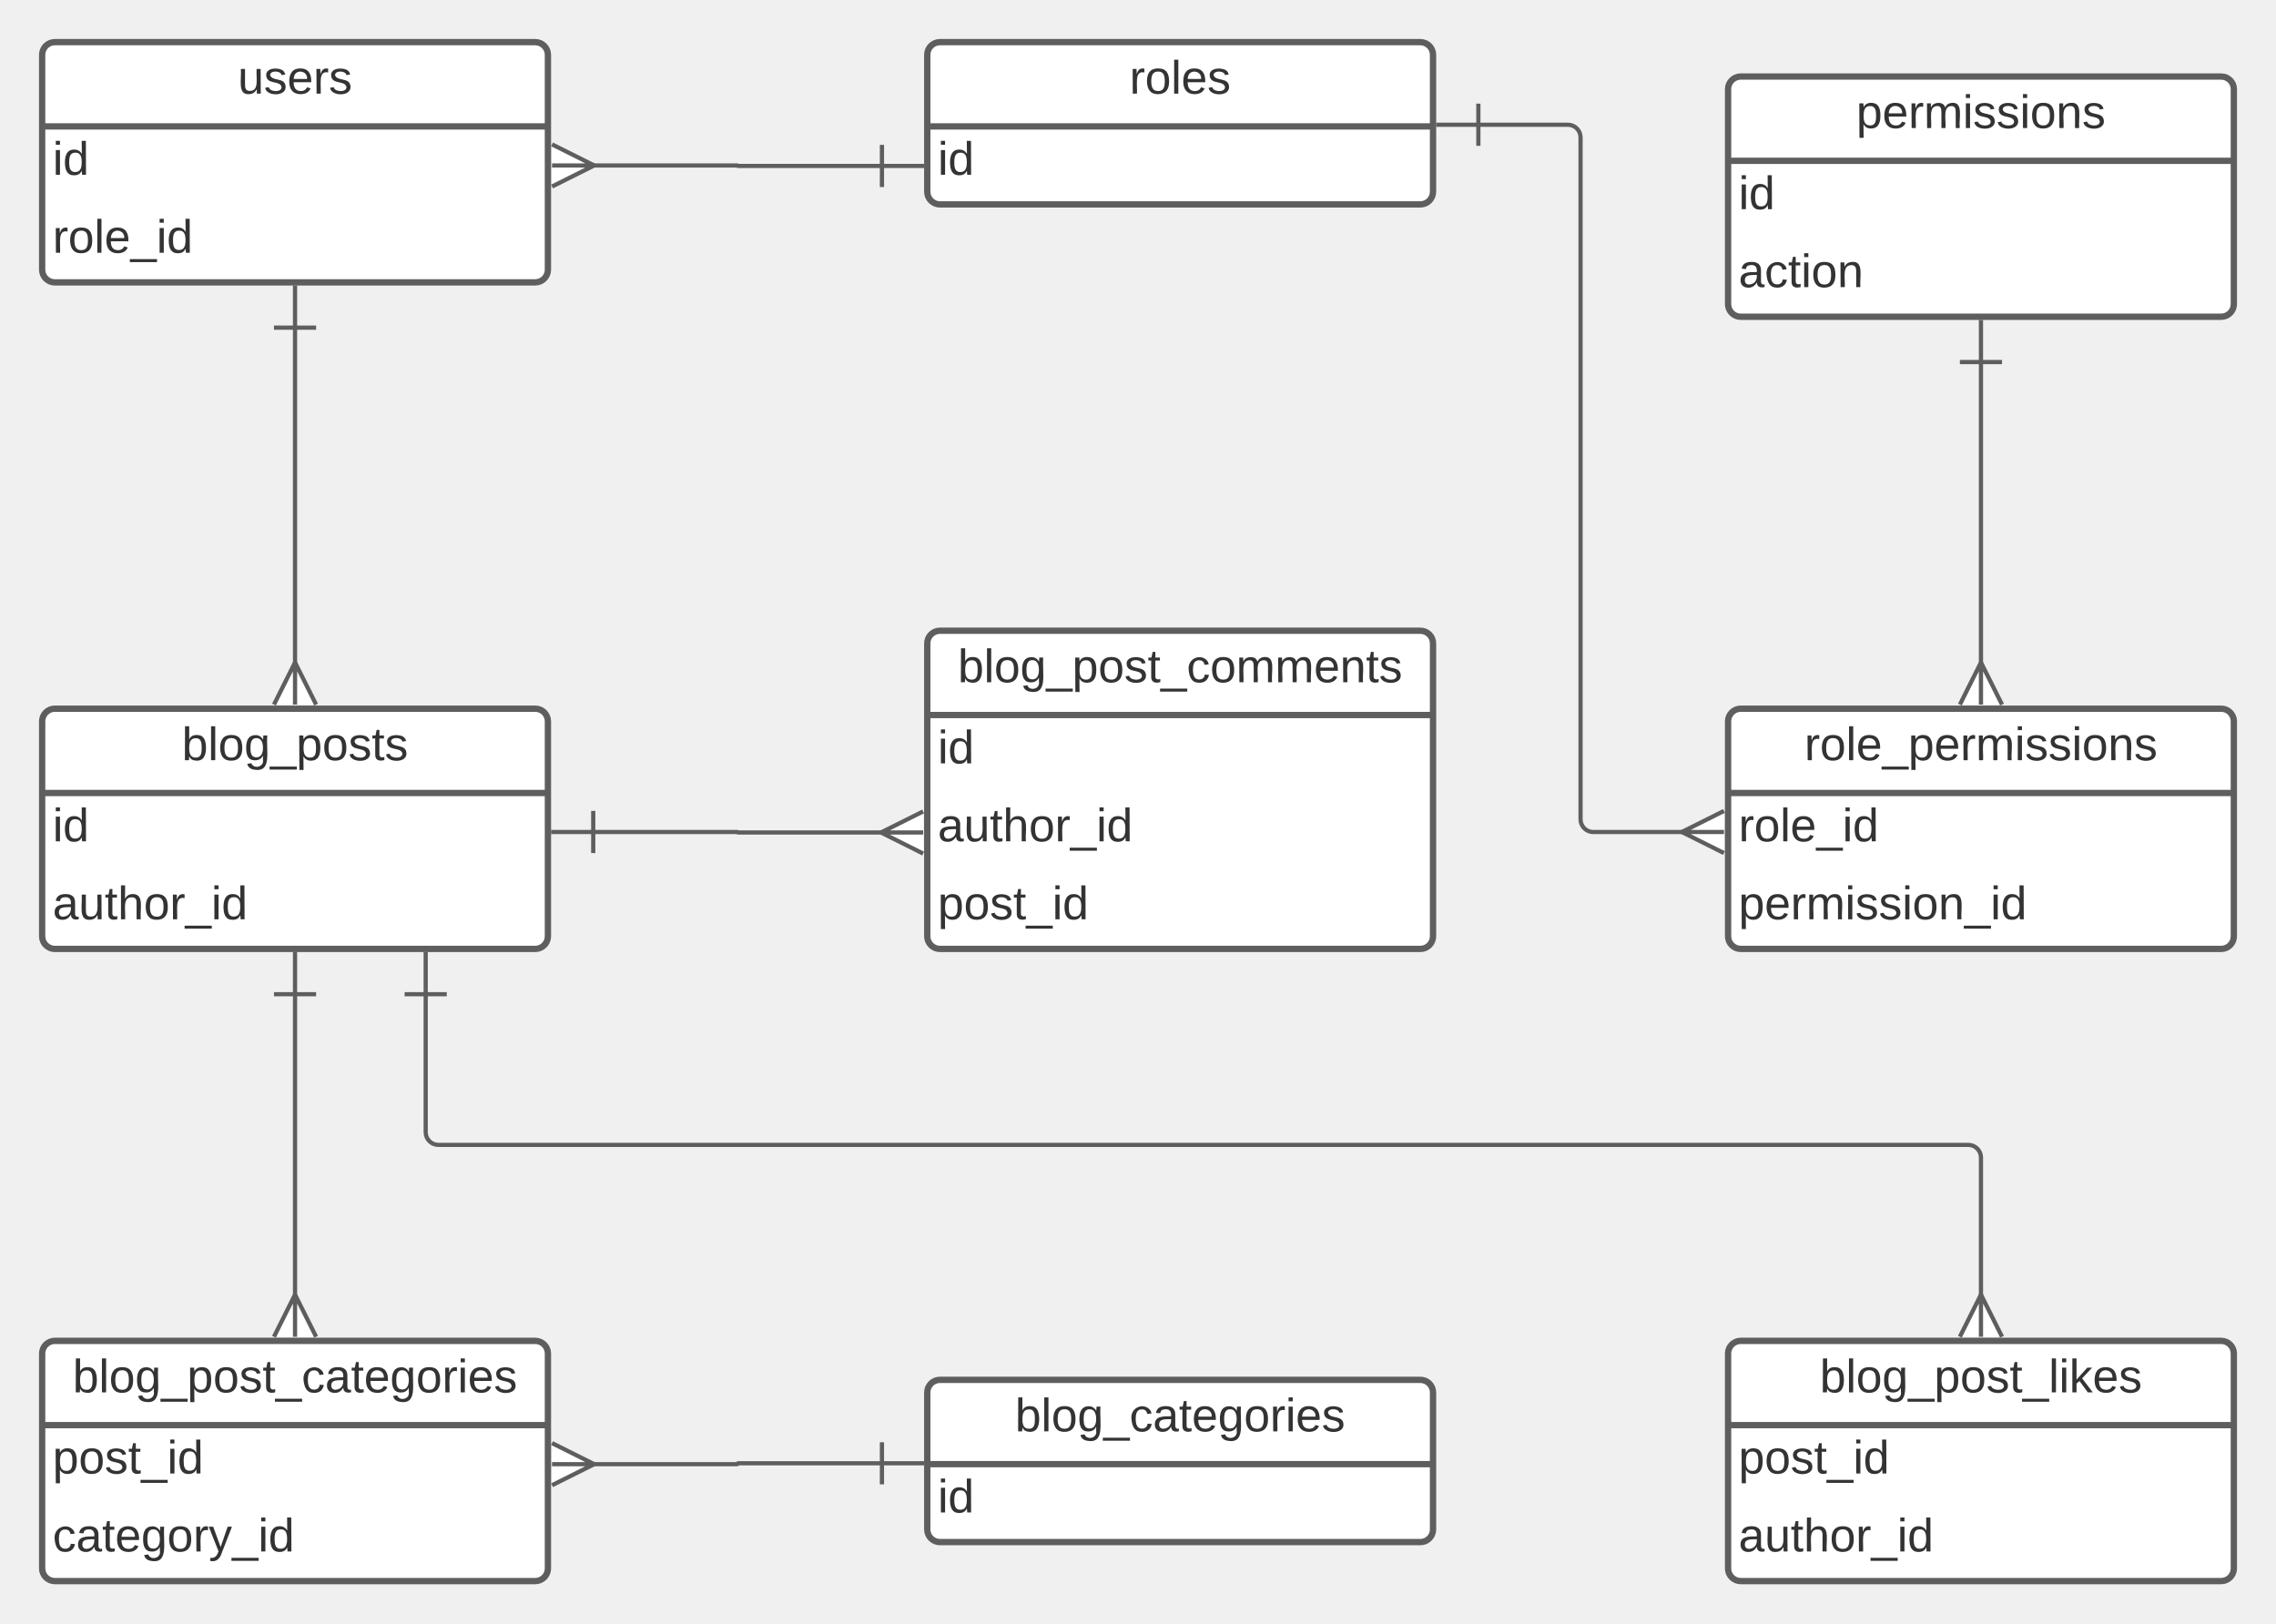
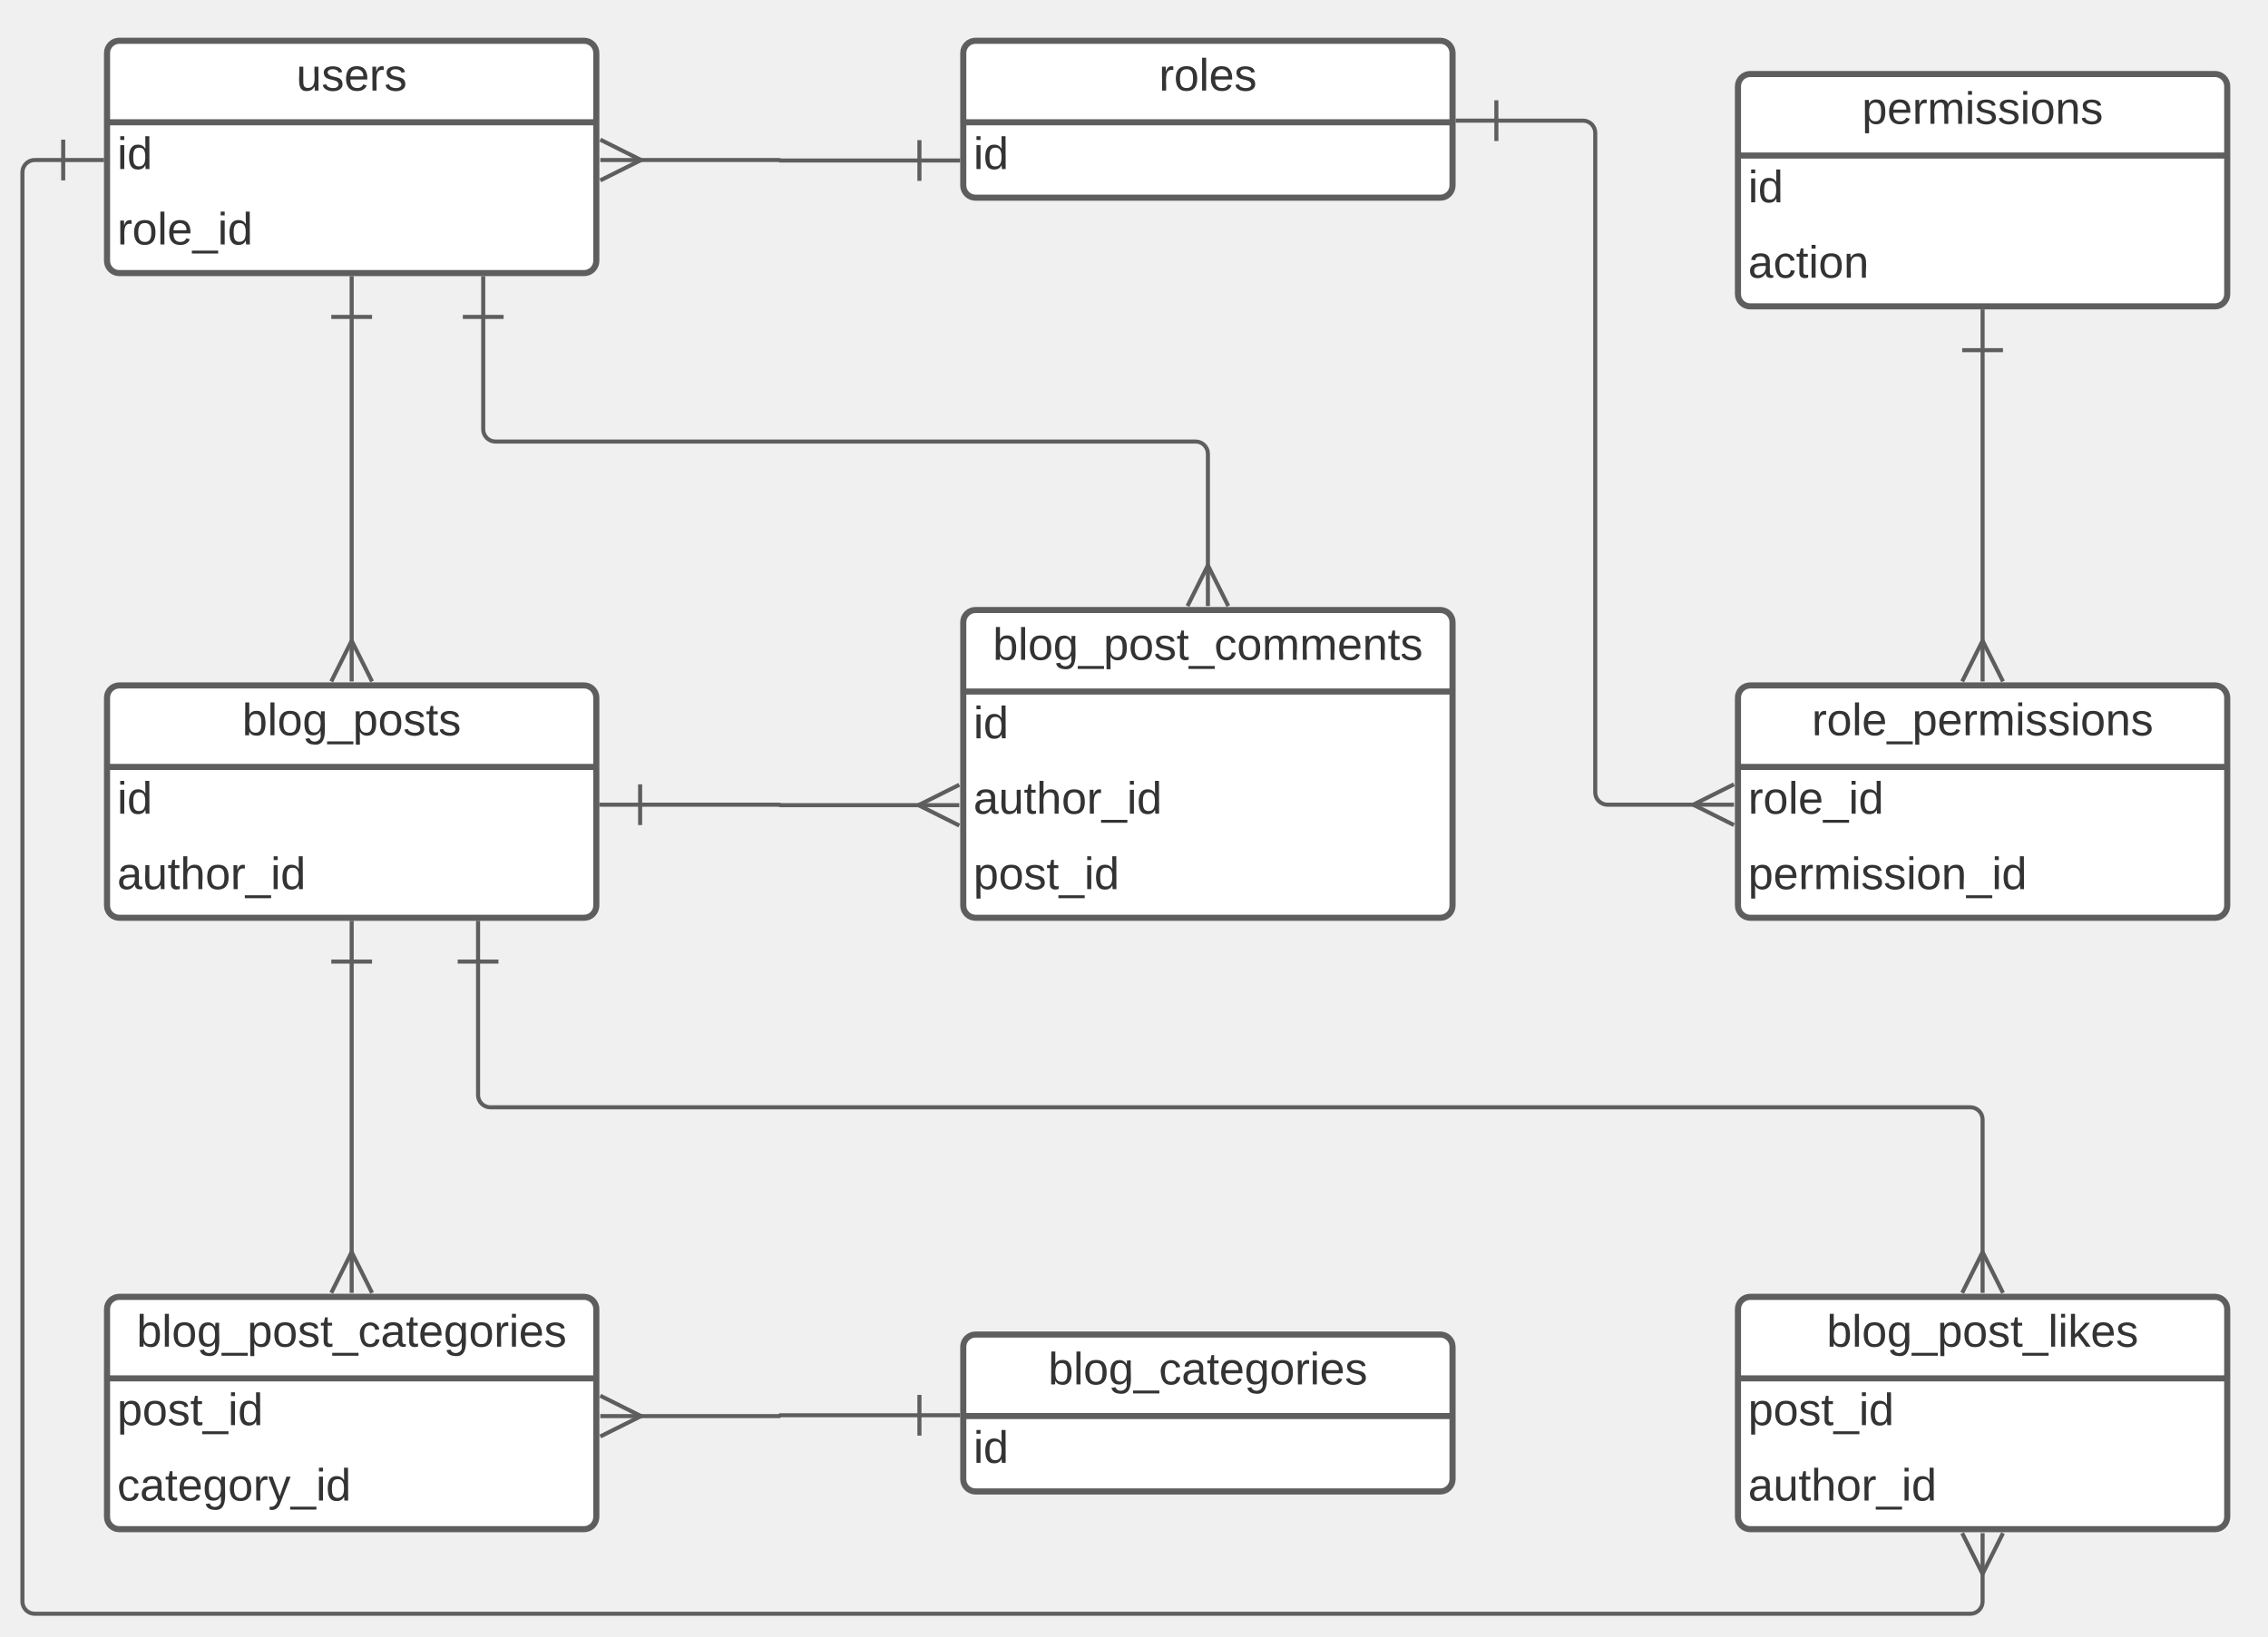
- <svg xmlns="http://www.w3.org/2000/svg" xmlns:ns1="lucid" xmlns:xlink="http://www.w3.org/1999/xlink" width="1080" height="770.32">
-   <g transform="translate(-180 -163.6813)" ns1:page-tab-id="0_0">
+ <svg xmlns="http://www.w3.org/2000/svg" xmlns:ns1="lucid" xmlns:xlink="http://www.w3.org/1999/xlink" width="1112.5" height="802.82">
+   <g transform="translate(-147.5 -163.6813)" ns1:page-tab-id="0_0">
    <path d="M200 189.68c0-3.3 2.7-6 6-6h228c3.3 0 6 2.7 6 6v102c0 3.3-2.7 6-6 6H206c-3.3 0-6-2.7-6-6z" fill="#fff" />
    <path d="M200 189.68c0-3.3 2.7-6 6-6h228c3.3 0 6 2.7 6 6v102c0 3.3-2.7 6-6 6H206c-3.3 0-6-2.7-6-6zM200 223.68h240" stroke="#5e5e5e" stroke-width="3" fill="none" />
    <use xlink:href="#a" transform="matrix(1,0,0,1,210,183.6813) translate(82.87037 24.44444)" />
    <use xlink:href="#b" transform="matrix(1,0,0,1,205,226.1813) translate(0 20.44444)" />
    <use xlink:href="#c" transform="matrix(1,0,0,1,205,263.1813) translate(0 20.44444)" />
    <path d="M200 506c0-3.3 2.7-6 6-6h228c3.3 0 6 2.7 6 6v102c0 3.3-2.7 6-6 6H206c-3.3 0-6-2.7-6-6z" fill="#fff" />
    <path d="M200 506c0-3.3 2.7-6 6-6h228c3.3 0 6 2.7 6 6v102c0 3.3-2.7 6-6 6H206c-3.3 0-6-2.7-6-6zM200 540h240" stroke="#5e5e5e" stroke-width="3" fill="none" />
    <use xlink:href="#d" transform="matrix(1,0,0,1,210,500) translate(56.32716 24.44444)" />
    <use xlink:href="#b" transform="matrix(1,0,0,1,205,542.5) translate(0 20.44444)" />
    <use xlink:href="#e" transform="matrix(1,0,0,1,205,579.5) translate(0 20.44444)" />
    <path d="M1000 206c0-3.3 2.7-6 6-6h228c3.3 0 6 2.7 6 6v102c0 3.3-2.7 6-6 6h-228c-3.3 0-6-2.7-6-6z" fill="#fff" />
    <path d="M1000 206c0-3.3 2.7-6 6-6h228c3.3 0 6 2.7 6 6v102c0 3.3-2.7 6-6 6h-228c-3.3 0-6-2.7-6-6zM1000 240h240" stroke="#5e5e5e" stroke-width="3" fill="none" />
    <use xlink:href="#f" transform="matrix(1,0,0,1,1010,200) translate(50.8642 24.44444)" />
    <use xlink:href="#b" transform="matrix(1,0,0,1,1005,242.5) translate(0 20.44444)" />
    <use xlink:href="#g" transform="matrix(1,0,0,1,1005,279.5) translate(0 20.44444)" />
    <path d="M620 189.68c0-3.3 2.7-6 6-6h228c3.3 0 6 2.7 6 6v65c0 3.3-2.7 6-6 6H626c-3.3 0-6-2.7-6-6z" fill="#fff" />
    <path d="M620 189.68c0-3.3 2.7-6 6-6h228c3.3 0 6 2.7 6 6v65c0 3.3-2.7 6-6 6H626c-3.3 0-6-2.7-6-6zM620 223.68h240" stroke="#5e5e5e" stroke-width="3" fill="none" />
    <use xlink:href="#h" transform="matrix(1,0,0,1,630,183.6813) translate(85.98765 24.44444)" />
    <use xlink:href="#b" transform="matrix(1,0,0,1,625,226.1813) translate(0 20.44444)" />
    <path d="M200 806c0-3.3 2.7-6 6-6h228c3.3 0 6 2.7 6 6v102c0 3.3-2.7 6-6 6H206c-3.3 0-6-2.7-6-6z" fill="#fff" />
    <path d="M200 806c0-3.3 2.7-6 6-6h228c3.3 0 6 2.7 6 6v102c0 3.3-2.7 6-6 6H206c-3.3 0-6-2.7-6-6zM200 840h240" stroke="#5e5e5e" stroke-width="3" fill="none" />
    <use xlink:href="#i" transform="matrix(1,0,0,1,210,800) translate(4.537037 24.44444)" />
    <use xlink:href="#j" transform="matrix(1,0,0,1,205,842.5) translate(0 20.44444)" />
    <use xlink:href="#k" transform="matrix(1,0,0,1,205,879.5) translate(0 20.44444)" />
    <path d="M1000 506c0-3.3 2.7-6 6-6h228c3.3 0 6 2.7 6 6v102c0 3.3-2.7 6-6 6h-228c-3.3 0-6-2.7-6-6z" fill="#fff" />
    <path d="M1000 506c0-3.3 2.7-6 6-6h228c3.3 0 6 2.7 6 6v102c0 3.3-2.7 6-6 6h-228c-3.3 0-6-2.7-6-6zM1000 540h240" stroke="#5e5e5e" stroke-width="3" fill="none" />
    <use xlink:href="#l" transform="matrix(1,0,0,1,1010,500) translate(26.23457 24.44444)" />
    <use xlink:href="#c" transform="matrix(1,0,0,1,1005,542.5) translate(0 20.44444)" />
    <use xlink:href="#m" transform="matrix(1,0,0,1,1005,579.5) translate(0 20.44444)" />
    <path d="M620 469c0-3.3 2.7-6 6-6h228c3.3 0 6 2.7 6 6v139c0 3.3-2.7 6-6 6H626c-3.3 0-6-2.7-6-6z" fill="#fff" />
    <path d="M620 469c0-3.3 2.7-6 6-6h228c3.3 0 6 2.7 6 6v139c0 3.3-2.7 6-6 6H626c-3.3 0-6-2.7-6-6zM620 503h240" stroke="#5e5e5e" stroke-width="3" fill="none" />
    <use xlink:href="#n" transform="matrix(1,0,0,1,630,463) translate(4.537037 24.44444)" />
    <use xlink:href="#b" transform="matrix(1,0,0,1,625,505.5) translate(0 20.44444)" />
    <use xlink:href="#e" transform="matrix(1,0,0,1,625,542.5) translate(0 20.44444)" />
    <use xlink:href="#j" transform="matrix(1,0,0,1,625,579.5) translate(0 20.44444)" />
    <path d="M620 824.5c0-3.3 2.7-6 6-6h228c3.3 0 6 2.7 6 6v65c0 3.3-2.7 6-6 6H626c-3.3 0-6-2.7-6-6z" fill="#fff" />
    <path d="M620 824.5c0-3.3 2.7-6 6-6h228c3.3 0 6 2.7 6 6v65c0 3.3-2.7 6-6 6H626c-3.3 0-6-2.7-6-6zM620 858.5h240" stroke="#5e5e5e" stroke-width="3" fill="none" />
    <use xlink:href="#o" transform="matrix(1,0,0,1,630,818.5) translate(31.69753 24.44444)" />
    <use xlink:href="#b" transform="matrix(1,0,0,1,625,861) translate(0 20.44444)" />
    <path d="M1000 806c0-3.3 2.7-6 6-6h228c3.3 0 6 2.7 6 6v102c0 3.3-2.7 6-6 6h-228c-3.3 0-6-2.7-6-6z" fill="#fff" />
    <path d="M1000 806c0-3.3 2.7-6 6-6h228c3.3 0 6 2.7 6 6v102c0 3.3-2.7 6-6 6h-228c-3.3 0-6-2.7-6-6zM1000 840h240" stroke="#5e5e5e" stroke-width="3" fill="none" />
    <use xlink:href="#p" transform="matrix(1,0,0,1,1010,800) translate(33.54938 24.44444)" />
    <use xlink:href="#j" transform="matrix(1,0,0,1,1005,842.5) translate(0 20.44444)" />
    <use xlink:href="#e" transform="matrix(1,0,0,1,1005,879.5) translate(0 20.44444)" />
    <path d="M881.5 222.88H924c3.3 0 6 2.7 6 6v323.64c0 3.3 2.7 6 6 6h43.68" stroke="#5e5e5e" stroke-width="2" fill="none" />
-     <path d="M881.5 232.88v-20M861.5 222.88h20M998.05 568.52l-20-10 20-10M998.05 558.52h-20" stroke="#5e5e5e" stroke-width="2" fill="#fff" />
+     <path d="M881.5 232.88v-20M861.5 222.88h20" stroke="#5e5e5e" stroke-width="2" fill="#fff" />
+     <path d="M998.05 568.52l-20-10 20-10" stroke="#5e5e5e" stroke-width="2" fill="#fff" fill-opacity="0" />
+     <path d="M998.05 558.52h-20" stroke="#5e5e5e" stroke-width="2" fill="#fff" />
    <path d="M1120 335.5v144.18" stroke="#5e5e5e" stroke-width="2" fill="none" />
-     <path d="M1110 335.5h20M1120 315.5v20M1110 498.05l10-20 10 20M1120 498.05v-20" stroke="#5e5e5e" stroke-width="2" fill="#fff" />
+     <path d="M1110 335.5h20M1120 315.5v20" stroke="#5e5e5e" stroke-width="2" fill="#fff" />
+     <path d="M1110 498.05l10-20 10 20" stroke="#5e5e5e" stroke-width="2" fill="#fff" fill-opacity="0" />
+     <path d="M1120 498.05v-20" stroke="#5e5e5e" stroke-width="2" fill="#fff" />
    <path d="M320 319.18v160.5" stroke="#5e5e5e" stroke-width="2" fill="none" />
-     <path d="M310 319.18h20M320 299.18v20M310 498.05l10-20 10 20M320 498.05v-20" stroke="#5e5e5e" stroke-width="2" fill="#fff" />
+     <path d="M310 319.18h20M320 299.18v20" stroke="#5e5e5e" stroke-width="2" fill="#fff" />
+     <path d="M310 498.05l10-20 10 20" stroke="#5e5e5e" stroke-width="2" fill="#fff" fill-opacity="0" />
+     <path d="M320 498.05v-20" stroke="#5e5e5e" stroke-width="2" fill="#fff" />
    <path d="M320 635.5v144.18" stroke="#5e5e5e" stroke-width="2" fill="none" />
-     <path d="M310 635.5h20M320 615.5v20M310 798.05l10-20 10 20M320 798.05v-20" stroke="#5e5e5e" stroke-width="2" fill="#fff" />
+     <path d="M310 635.5h20M320 615.5v20" stroke="#5e5e5e" stroke-width="2" fill="#fff" />
+     <path d="M310 798.05l10-20 10 20" stroke="#5e5e5e" stroke-width="2" fill="#fff" fill-opacity="0" />
+     <path d="M320 798.05v-20" stroke="#5e5e5e" stroke-width="2" fill="#fff" />
    <path d="M598.5 858.1h-68.3c-.1 0-.2.1-.2.2 0 .13-.1.22-.2.22H460.3" stroke="#5e5e5e" stroke-width="2" fill="none" />
-     <path d="M598.5 848.1v20M618.5 858.1h-20M441.95 848.52l20 10-20 10M441.95 858.52h20" stroke="#5e5e5e" stroke-width="2" fill="#fff" />
+     <path d="M598.5 848.1v20M618.5 858.1h-20" stroke="#5e5e5e" stroke-width="2" fill="#fff" />
+     <path d="M441.95 848.52l20 10-20 10" stroke="#5e5e5e" stroke-width="2" fill="#fff" fill-opacity="0" />
+     <path d="M441.95 858.52h20" stroke="#5e5e5e" stroke-width="2" fill="#fff" />
    <path d="M461.5 558.52h68.38c.07 0 .12.05.12.1 0 .08.05.13.12.13h69.56" stroke="#5e5e5e" stroke-width="2" fill="none" />
-     <path d="M461.5 568.52v-20M441.5 558.52h20M618.05 568.75l-20-10 20-10M618.05 558.75h-20" stroke="#5e5e5e" stroke-width="2" fill="#fff" />
+     <path d="M461.5 568.52v-20M441.5 558.52h20" stroke="#5e5e5e" stroke-width="2" fill="#fff" />
+     <path d="M618.05 568.75l-20-10 20-10" stroke="#5e5e5e" stroke-width="2" fill="#fff" fill-opacity="0" />
+     <path d="M618.05 558.75h-20" stroke="#5e5e5e" stroke-width="2" fill="#fff" />
    <path d="M382 635.5V701c0 3.3 2.7 6 6 6h726c3.3 0 6 2.7 6 6v66.68" stroke="#5e5e5e" stroke-width="2" fill="none" />
-     <path d="M372 635.5h20M382 615.5v20M1110 798.05l10-20 10 20M1120 798.05v-20" stroke="#5e5e5e" stroke-width="2" fill="#fff" />
+     <path d="M372 635.5h20M382 615.5v20" stroke="#5e5e5e" stroke-width="2" fill="#fff" />
+     <path d="M1110 798.05l10-20 10 20" stroke="#5e5e5e" stroke-width="2" fill="#fff" fill-opacity="0" />
+     <path d="M1120 798.05v-20" stroke="#5e5e5e" stroke-width="2" fill="#fff" />
    <path d="M598.5 242.43h-68.38c-.07 0-.12-.05-.12-.1 0-.08-.05-.13-.12-.13h-69.56" stroke="#5e5e5e" stroke-width="2" fill="none" />
-     <path d="M598.5 232.43v20M618.5 242.43h-20M441.95 232.2l20 10-20 10M441.95 242.2h20" stroke="#5e5e5e" stroke-width="2" fill="#fff" />
+     <path d="M598.5 232.43v20M618.5 242.43h-20" stroke="#5e5e5e" stroke-width="2" fill="#fff" />
+     <path d="M441.95 232.2l20 10-20 10" stroke="#5e5e5e" stroke-width="2" fill="#fff" fill-opacity="0" />
+     <path d="M441.95 242.2h20" stroke="#5e5e5e" stroke-width="2" fill="#fff" />
+     <path d="M384.53 319.18v55.16c0 3.3 2.7 6 6 6H734c3.3 0 6 2.7 6 6v56.34" stroke="#5e5e5e" stroke-width="2" fill="none" />
+     <path d="M374.53 319.18h20M384.53 299.18v20" stroke="#5e5e5e" stroke-width="2" fill="#fff" />
+     <path d="M730 461.05l10-20 10 20" stroke="#5e5e5e" stroke-width="2" fill="#fff" fill-opacity="0" />
+     <path d="M740 461.05v-20" stroke="#5e5e5e" stroke-width="2" fill="#fff" />
+     <path d="M178.5 242.2h-14c-3.3 0-6 2.7-6 6v701.3c0 3.3 2.7 6 6 6H1114c3.3 0 6-2.7 6-6v-15.18" stroke="#5e5e5e" stroke-width="2" fill="none" />
+     <path d="M178.5 232.2v20M198.5 242.2h-20" stroke="#5e5e5e" stroke-width="2" fill="#fff" />
+     <path d="M1130 915.95l-10 20-10-20" stroke="#5e5e5e" stroke-width="2" fill="#fff" fill-opacity="0" />
+     <path d="M1120 915.95v20" stroke="#5e5e5e" stroke-width="2" fill="#fff" />
    <defs>
      <path fill="#333" d="M84 4C-5 8 30-112 23-190h32v120c0 31 7 50 39 49 72-2 45-101 50-169h31l1 190h-30c-1-10 1-25-2-33-11 22-28 36-60 37" id="q" />
      <path fill="#333" d="M135-143c-3-34-86-38-87 0 15 53 115 12 119 90S17 21 10-45l28-5c4 36 97 45 98 0-10-56-113-15-118-90-4-57 82-63 122-42 12 7 21 19 24 35" id="r" />
      <path fill="#333" d="M100-194c63 0 86 42 84 106H49c0 40 14 67 53 68 26 1 43-12 49-29l28 8c-11 28-37 45-77 45C44 4 14-33 15-96c1-61 26-98 85-98zm52 81c6-60-76-77-97-28-3 7-6 17-6 28h103" id="s" />
      <path fill="#333" d="M114-163C36-179 61-72 57 0H25l-1-190h30c1 12-1 29 2 39 6-27 23-49 58-41v29" id="t" />
      <g id="a">
        <use transform="matrix(0.0617284,0,0,0.0617284,0,0)" xlink:href="#q" />
        <use transform="matrix(0.0617284,0,0,0.0617284,12.34568,0)" xlink:href="#r" />
        <use transform="matrix(0.0617284,0,0,0.0617284,23.45679,0)" xlink:href="#s" />
        <use transform="matrix(0.0617284,0,0,0.0617284,35.80247,0)" xlink:href="#t" />
        <use transform="matrix(0.0617284,0,0,0.0617284,43.14815,0)" xlink:href="#r" />
      </g>
      <path fill="#333" d="M24-231v-30h32v30H24zM24 0v-190h32V0H24" id="u" />
      <path fill="#333" d="M85-194c31 0 48 13 60 33l-1-100h32l1 261h-30c-2-10 0-23-3-31C134-8 116 4 85 4 32 4 16-35 15-94c0-66 23-100 70-100zm9 24c-40 0-46 34-46 75 0 40 6 74 45 74 42 0 51-32 51-76 0-42-9-74-50-73" id="v" />
      <g id="b">
        <use transform="matrix(0.0617284,0,0,0.0617284,0,0)" xlink:href="#u" />
        <use transform="matrix(0.0617284,0,0,0.0617284,4.876543,0)" xlink:href="#v" />
      </g>
      <path fill="#333" d="M100-194c62-1 85 37 85 99 1 63-27 99-86 99S16-35 15-95c0-66 28-99 85-99zM99-20c44 1 53-31 53-75 0-43-8-75-51-75s-53 32-53 75 10 74 51 75" id="w" />
      <path fill="#333" d="M24 0v-261h32V0H24" id="x" />
      <path fill="#333" d="M-5 72V49h209v23H-5" id="y" />
      <g id="c">
        <use transform="matrix(0.0617284,0,0,0.0617284,0,0)" xlink:href="#t" />
        <use transform="matrix(0.0617284,0,0,0.0617284,7.345679,0)" xlink:href="#w" />
        <use transform="matrix(0.0617284,0,0,0.0617284,19.69136,0)" xlink:href="#x" />
        <use transform="matrix(0.0617284,0,0,0.0617284,24.5679,0)" xlink:href="#s" />
        <use transform="matrix(0.0617284,0,0,0.0617284,36.91358,0)" xlink:href="#y" />
        <use transform="matrix(0.0617284,0,0,0.0617284,49.25926,0)" xlink:href="#u" />
        <use transform="matrix(0.0617284,0,0,0.0617284,54.1358,0)" xlink:href="#v" />
      </g>
      <path fill="#333" d="M115-194c53 0 69 39 70 98 0 66-23 100-70 100C84 3 66-7 56-30L54 0H23l1-261h32v101c10-23 28-34 59-34zm-8 174c40 0 45-34 45-75 0-40-5-75-45-74-42 0-51 32-51 76 0 43 10 73 51 73" id="z" />
      <path fill="#333" d="M177-190C167-65 218 103 67 71c-23-6-38-20-44-43l32-5c15 47 100 32 89-28v-30C133-14 115 1 83 1 29 1 15-40 15-95c0-56 16-97 71-98 29-1 48 16 59 35 1-10 0-23 2-32h30zM94-22c36 0 50-32 50-73 0-42-14-75-50-75-39 0-46 34-46 75s6 73 46 73" id="A" />
      <path fill="#333" d="M115-194c55 1 70 41 70 98S169 2 115 4C84 4 66-9 55-30l1 105H24l-1-265h31l2 30c10-21 28-34 59-34zm-8 174c40 0 45-34 45-75s-6-73-45-74c-42 0-51 32-51 76 0 43 10 73 51 73" id="B" />
      <path fill="#333" d="M59-47c-2 24 18 29 38 22v24C64 9 27 4 27-40v-127H5v-23h24l9-43h21v43h35v23H59v120" id="C" />
      <g id="d">
        <use transform="matrix(0.0617284,0,0,0.0617284,0,0)" xlink:href="#z" />
        <use transform="matrix(0.0617284,0,0,0.0617284,12.34568,0)" xlink:href="#x" />
        <use transform="matrix(0.0617284,0,0,0.0617284,17.22222,0)" xlink:href="#w" />
        <use transform="matrix(0.0617284,0,0,0.0617284,29.5679,0)" xlink:href="#A" />
        <use transform="matrix(0.0617284,0,0,0.0617284,41.91358,0)" xlink:href="#y" />
        <use transform="matrix(0.0617284,0,0,0.0617284,54.25926,0)" xlink:href="#B" />
        <use transform="matrix(0.0617284,0,0,0.0617284,66.60494,0)" xlink:href="#w" />
        <use transform="matrix(0.0617284,0,0,0.0617284,78.95062,0)" xlink:href="#r" />
        <use transform="matrix(0.0617284,0,0,0.0617284,90.06173,0)" xlink:href="#C" />
        <use transform="matrix(0.0617284,0,0,0.0617284,96.23457,0)" xlink:href="#r" />
      </g>
      <path fill="#333" d="M141-36C126-15 110 5 73 4 37 3 15-17 15-53c-1-64 63-63 125-63 3-35-9-54-41-54-24 1-41 7-42 31l-33-3c5-37 33-52 76-52 45 0 72 20 72 64v82c-1 20 7 32 28 27v20c-31 9-61-2-59-35zM48-53c0 20 12 33 32 33 41-3 63-29 60-74-43 2-92-5-92 41" id="D" />
      <path fill="#333" d="M106-169C34-169 62-67 57 0H25v-261h32l-1 103c12-21 28-36 61-36 89 0 53 116 60 194h-32v-121c2-32-8-49-39-48" id="E" />
      <g id="e">
        <use transform="matrix(0.0617284,0,0,0.0617284,0,0)" xlink:href="#D" />
        <use transform="matrix(0.0617284,0,0,0.0617284,12.34568,0)" xlink:href="#q" />
        <use transform="matrix(0.0617284,0,0,0.0617284,24.69136,0)" xlink:href="#C" />
        <use transform="matrix(0.0617284,0,0,0.0617284,30.8642,0)" xlink:href="#E" />
        <use transform="matrix(0.0617284,0,0,0.0617284,43.20988,0)" xlink:href="#w" />
        <use transform="matrix(0.0617284,0,0,0.0617284,55.55556,0)" xlink:href="#t" />
        <use transform="matrix(0.0617284,0,0,0.0617284,62.90123,0)" xlink:href="#y" />
        <use transform="matrix(0.0617284,0,0,0.0617284,75.24691,0)" xlink:href="#u" />
        <use transform="matrix(0.0617284,0,0,0.0617284,80.12346,0)" xlink:href="#v" />
      </g>
      <path fill="#333" d="M210-169c-67 3-38 105-44 169h-31v-121c0-29-5-50-35-48C34-165 62-65 56 0H25l-1-190h30c1 10-1 24 2 32 10-44 99-50 107 0 11-21 27-35 58-36 85-2 47 119 55 194h-31v-121c0-29-5-49-35-48" id="F" />
      <path fill="#333" d="M117-194c89-4 53 116 60 194h-32v-121c0-31-8-49-39-48C34-167 62-67 57 0H25l-1-190h30c1 10-1 24 2 32 11-22 29-35 61-36" id="G" />
      <g id="f">
        <use transform="matrix(0.0617284,0,0,0.0617284,0,0)" xlink:href="#B" />
        <use transform="matrix(0.0617284,0,0,0.0617284,12.34568,0)" xlink:href="#s" />
        <use transform="matrix(0.0617284,0,0,0.0617284,24.69136,0)" xlink:href="#t" />
        <use transform="matrix(0.0617284,0,0,0.0617284,32.03704,0)" xlink:href="#F" />
        <use transform="matrix(0.0617284,0,0,0.0617284,50.49383,0)" xlink:href="#u" />
        <use transform="matrix(0.0617284,0,0,0.0617284,55.37037,0)" xlink:href="#r" />
        <use transform="matrix(0.0617284,0,0,0.0617284,66.48148,0)" xlink:href="#r" />
        <use transform="matrix(0.0617284,0,0,0.0617284,77.59259,0)" xlink:href="#u" />
        <use transform="matrix(0.0617284,0,0,0.0617284,82.46914,0)" xlink:href="#w" />
        <use transform="matrix(0.0617284,0,0,0.0617284,94.81481,0)" xlink:href="#G" />
        <use transform="matrix(0.0617284,0,0,0.0617284,107.1605,0)" xlink:href="#r" />
      </g>
      <path fill="#333" d="M96-169c-40 0-48 33-48 73s9 75 48 75c24 0 41-14 43-38l32 2c-6 37-31 61-74 61-59 0-76-41-82-99-10-93 101-131 147-64 4 7 5 14 7 22l-32 3c-4-21-16-35-41-35" id="H" />
      <g id="g">
        <use transform="matrix(0.0617284,0,0,0.0617284,0,0)" xlink:href="#D" />
        <use transform="matrix(0.0617284,0,0,0.0617284,12.34568,0)" xlink:href="#H" />
        <use transform="matrix(0.0617284,0,0,0.0617284,23.45679,0)" xlink:href="#C" />
        <use transform="matrix(0.0617284,0,0,0.0617284,29.62963,0)" xlink:href="#u" />
        <use transform="matrix(0.0617284,0,0,0.0617284,34.50617,0)" xlink:href="#w" />
        <use transform="matrix(0.0617284,0,0,0.0617284,46.85185,0)" xlink:href="#G" />
      </g>
      <g id="h">
        <use transform="matrix(0.0617284,0,0,0.0617284,0,0)" xlink:href="#t" />
        <use transform="matrix(0.0617284,0,0,0.0617284,7.345679,0)" xlink:href="#w" />
        <use transform="matrix(0.0617284,0,0,0.0617284,19.69136,0)" xlink:href="#x" />
        <use transform="matrix(0.0617284,0,0,0.0617284,24.5679,0)" xlink:href="#s" />
        <use transform="matrix(0.0617284,0,0,0.0617284,36.91358,0)" xlink:href="#r" />
      </g>
      <g id="i">
        <use transform="matrix(0.0617284,0,0,0.0617284,0,0)" xlink:href="#z" />
        <use transform="matrix(0.0617284,0,0,0.0617284,12.34568,0)" xlink:href="#x" />
        <use transform="matrix(0.0617284,0,0,0.0617284,17.22222,0)" xlink:href="#w" />
        <use transform="matrix(0.0617284,0,0,0.0617284,29.5679,0)" xlink:href="#A" />
        <use transform="matrix(0.0617284,0,0,0.0617284,41.91358,0)" xlink:href="#y" />
        <use transform="matrix(0.0617284,0,0,0.0617284,54.25926,0)" xlink:href="#B" />
        <use transform="matrix(0.0617284,0,0,0.0617284,66.60494,0)" xlink:href="#w" />
        <use transform="matrix(0.0617284,0,0,0.0617284,78.95062,0)" xlink:href="#r" />
        <use transform="matrix(0.0617284,0,0,0.0617284,90.06173,0)" xlink:href="#C" />
        <use transform="matrix(0.0617284,0,0,0.0617284,96.23457,0)" xlink:href="#y" />
        <use transform="matrix(0.0617284,0,0,0.0617284,108.5802,0)" xlink:href="#H" />
        <use transform="matrix(0.0617284,0,0,0.0617284,119.6914,0)" xlink:href="#D" />
        <use transform="matrix(0.0617284,0,0,0.0617284,132.037,0)" xlink:href="#C" />
        <use transform="matrix(0.0617284,0,0,0.0617284,138.2099,0)" xlink:href="#s" />
        <use transform="matrix(0.0617284,0,0,0.0617284,150.5556,0)" xlink:href="#A" />
        <use transform="matrix(0.0617284,0,0,0.0617284,162.9012,0)" xlink:href="#w" />
        <use transform="matrix(0.0617284,0,0,0.0617284,175.2469,0)" xlink:href="#t" />
        <use transform="matrix(0.0617284,0,0,0.0617284,182.5926,0)" xlink:href="#u" />
        <use transform="matrix(0.0617284,0,0,0.0617284,187.4691,0)" xlink:href="#s" />
        <use transform="matrix(0.0617284,0,0,0.0617284,199.8148,0)" xlink:href="#r" />
      </g>
      <g id="j">
        <use transform="matrix(0.0617284,0,0,0.0617284,0,0)" xlink:href="#B" />
        <use transform="matrix(0.0617284,0,0,0.0617284,12.34568,0)" xlink:href="#w" />
        <use transform="matrix(0.0617284,0,0,0.0617284,24.69136,0)" xlink:href="#r" />
        <use transform="matrix(0.0617284,0,0,0.0617284,35.80247,0)" xlink:href="#C" />
        <use transform="matrix(0.0617284,0,0,0.0617284,41.97531,0)" xlink:href="#y" />
        <use transform="matrix(0.0617284,0,0,0.0617284,54.32099,0)" xlink:href="#u" />
        <use transform="matrix(0.0617284,0,0,0.0617284,59.19753,0)" xlink:href="#v" />
      </g>
      <path fill="#333" d="M179-190L93 31C79 59 56 82 12 73V49c39 6 53-20 64-50L1-190h34L92-34l54-156h33" id="I" />
      <g id="k">
        <use transform="matrix(0.0617284,0,0,0.0617284,0,0)" xlink:href="#H" />
        <use transform="matrix(0.0617284,0,0,0.0617284,11.11111,0)" xlink:href="#D" />
        <use transform="matrix(0.0617284,0,0,0.0617284,23.45679,0)" xlink:href="#C" />
        <use transform="matrix(0.0617284,0,0,0.0617284,29.62963,0)" xlink:href="#s" />
        <use transform="matrix(0.0617284,0,0,0.0617284,41.97531,0)" xlink:href="#A" />
        <use transform="matrix(0.0617284,0,0,0.0617284,54.32099,0)" xlink:href="#w" />
        <use transform="matrix(0.0617284,0,0,0.0617284,66.66667,0)" xlink:href="#t" />
        <use transform="matrix(0.0617284,0,0,0.0617284,74.01235,0)" xlink:href="#I" />
        <use transform="matrix(0.0617284,0,0,0.0617284,85.12346,0)" xlink:href="#y" />
        <use transform="matrix(0.0617284,0,0,0.0617284,97.46914,0)" xlink:href="#u" />
        <use transform="matrix(0.0617284,0,0,0.0617284,102.3457,0)" xlink:href="#v" />
      </g>
      <g id="l">
        <use transform="matrix(0.0617284,0,0,0.0617284,0,0)" xlink:href="#t" />
        <use transform="matrix(0.0617284,0,0,0.0617284,7.345679,0)" xlink:href="#w" />
        <use transform="matrix(0.0617284,0,0,0.0617284,19.69136,0)" xlink:href="#x" />
        <use transform="matrix(0.0617284,0,0,0.0617284,24.5679,0)" xlink:href="#s" />
        <use transform="matrix(0.0617284,0,0,0.0617284,36.91358,0)" xlink:href="#y" />
        <use transform="matrix(0.0617284,0,0,0.0617284,49.25926,0)" xlink:href="#B" />
        <use transform="matrix(0.0617284,0,0,0.0617284,61.60494,0)" xlink:href="#s" />
        <use transform="matrix(0.0617284,0,0,0.0617284,73.95062,0)" xlink:href="#t" />
        <use transform="matrix(0.0617284,0,0,0.0617284,81.2963,0)" xlink:href="#F" />
        <use transform="matrix(0.0617284,0,0,0.0617284,99.75309,0)" xlink:href="#u" />
        <use transform="matrix(0.0617284,0,0,0.0617284,104.6296,0)" xlink:href="#r" />
        <use transform="matrix(0.0617284,0,0,0.0617284,115.7407,0)" xlink:href="#r" />
        <use transform="matrix(0.0617284,0,0,0.0617284,126.8519,0)" xlink:href="#u" />
        <use transform="matrix(0.0617284,0,0,0.0617284,131.7284,0)" xlink:href="#w" />
        <use transform="matrix(0.0617284,0,0,0.0617284,144.0741,0)" xlink:href="#G" />
        <use transform="matrix(0.0617284,0,0,0.0617284,156.4198,0)" xlink:href="#r" />
      </g>
      <g id="m">
        <use transform="matrix(0.0617284,0,0,0.0617284,0,0)" xlink:href="#B" />
        <use transform="matrix(0.0617284,0,0,0.0617284,12.34568,0)" xlink:href="#s" />
        <use transform="matrix(0.0617284,0,0,0.0617284,24.69136,0)" xlink:href="#t" />
        <use transform="matrix(0.0617284,0,0,0.0617284,32.03704,0)" xlink:href="#F" />
        <use transform="matrix(0.0617284,0,0,0.0617284,50.49383,0)" xlink:href="#u" />
        <use transform="matrix(0.0617284,0,0,0.0617284,55.37037,0)" xlink:href="#r" />
        <use transform="matrix(0.0617284,0,0,0.0617284,66.48148,0)" xlink:href="#r" />
        <use transform="matrix(0.0617284,0,0,0.0617284,77.59259,0)" xlink:href="#u" />
        <use transform="matrix(0.0617284,0,0,0.0617284,82.46914,0)" xlink:href="#w" />
        <use transform="matrix(0.0617284,0,0,0.0617284,94.81481,0)" xlink:href="#G" />
        <use transform="matrix(0.0617284,0,0,0.0617284,107.1605,0)" xlink:href="#y" />
        <use transform="matrix(0.0617284,0,0,0.0617284,119.5062,0)" xlink:href="#u" />
        <use transform="matrix(0.0617284,0,0,0.0617284,124.3827,0)" xlink:href="#v" />
      </g>
      <g id="n">
        <use transform="matrix(0.0617284,0,0,0.0617284,0,0)" xlink:href="#z" />
        <use transform="matrix(0.0617284,0,0,0.0617284,12.34568,0)" xlink:href="#x" />
        <use transform="matrix(0.0617284,0,0,0.0617284,17.22222,0)" xlink:href="#w" />
        <use transform="matrix(0.0617284,0,0,0.0617284,29.5679,0)" xlink:href="#A" />
        <use transform="matrix(0.0617284,0,0,0.0617284,41.91358,0)" xlink:href="#y" />
        <use transform="matrix(0.0617284,0,0,0.0617284,54.25926,0)" xlink:href="#B" />
        <use transform="matrix(0.0617284,0,0,0.0617284,66.60494,0)" xlink:href="#w" />
        <use transform="matrix(0.0617284,0,0,0.0617284,78.95062,0)" xlink:href="#r" />
        <use transform="matrix(0.0617284,0,0,0.0617284,90.06173,0)" xlink:href="#C" />
        <use transform="matrix(0.0617284,0,0,0.0617284,96.23457,0)" xlink:href="#y" />
        <use transform="matrix(0.0617284,0,0,0.0617284,108.5802,0)" xlink:href="#H" />
        <use transform="matrix(0.0617284,0,0,0.0617284,119.6914,0)" xlink:href="#w" />
        <use transform="matrix(0.0617284,0,0,0.0617284,132.037,0)" xlink:href="#F" />
        <use transform="matrix(0.0617284,0,0,0.0617284,150.4938,0)" xlink:href="#F" />
        <use transform="matrix(0.0617284,0,0,0.0617284,168.9506,0)" xlink:href="#s" />
        <use transform="matrix(0.0617284,0,0,0.0617284,181.2963,0)" xlink:href="#G" />
        <use transform="matrix(0.0617284,0,0,0.0617284,193.642,0)" xlink:href="#C" />
        <use transform="matrix(0.0617284,0,0,0.0617284,199.8148,0)" xlink:href="#r" />
      </g>
      <g id="o">
        <use transform="matrix(0.0617284,0,0,0.0617284,0,0)" xlink:href="#z" />
        <use transform="matrix(0.0617284,0,0,0.0617284,12.34568,0)" xlink:href="#x" />
        <use transform="matrix(0.0617284,0,0,0.0617284,17.22222,0)" xlink:href="#w" />
        <use transform="matrix(0.0617284,0,0,0.0617284,29.5679,0)" xlink:href="#A" />
        <use transform="matrix(0.0617284,0,0,0.0617284,41.91358,0)" xlink:href="#y" />
        <use transform="matrix(0.0617284,0,0,0.0617284,54.25926,0)" xlink:href="#H" />
        <use transform="matrix(0.0617284,0,0,0.0617284,65.37037,0)" xlink:href="#D" />
        <use transform="matrix(0.0617284,0,0,0.0617284,77.71605,0)" xlink:href="#C" />
        <use transform="matrix(0.0617284,0,0,0.0617284,83.88889,0)" xlink:href="#s" />
        <use transform="matrix(0.0617284,0,0,0.0617284,96.23457,0)" xlink:href="#A" />
        <use transform="matrix(0.0617284,0,0,0.0617284,108.5802,0)" xlink:href="#w" />
        <use transform="matrix(0.0617284,0,0,0.0617284,120.9259,0)" xlink:href="#t" />
        <use transform="matrix(0.0617284,0,0,0.0617284,128.2716,0)" xlink:href="#u" />
        <use transform="matrix(0.0617284,0,0,0.0617284,133.1481,0)" xlink:href="#s" />
        <use transform="matrix(0.0617284,0,0,0.0617284,145.4938,0)" xlink:href="#r" />
      </g>
      <path fill="#333" d="M143 0L79-87 56-68V0H24v-261h32v163l83-92h37l-77 82L181 0h-38" id="J" />
      <g id="p">
        <use transform="matrix(0.0617284,0,0,0.0617284,0,0)" xlink:href="#z" />
        <use transform="matrix(0.0617284,0,0,0.0617284,12.34568,0)" xlink:href="#x" />
        <use transform="matrix(0.0617284,0,0,0.0617284,17.22222,0)" xlink:href="#w" />
        <use transform="matrix(0.0617284,0,0,0.0617284,29.5679,0)" xlink:href="#A" />
        <use transform="matrix(0.0617284,0,0,0.0617284,41.91358,0)" xlink:href="#y" />
        <use transform="matrix(0.0617284,0,0,0.0617284,54.25926,0)" xlink:href="#B" />
        <use transform="matrix(0.0617284,0,0,0.0617284,66.60494,0)" xlink:href="#w" />
        <use transform="matrix(0.0617284,0,0,0.0617284,78.95062,0)" xlink:href="#r" />
        <use transform="matrix(0.0617284,0,0,0.0617284,90.06173,0)" xlink:href="#C" />
        <use transform="matrix(0.0617284,0,0,0.0617284,96.23457,0)" xlink:href="#y" />
        <use transform="matrix(0.0617284,0,0,0.0617284,108.5802,0)" xlink:href="#x" />
        <use transform="matrix(0.0617284,0,0,0.0617284,113.4568,0)" xlink:href="#u" />
        <use transform="matrix(0.0617284,0,0,0.0617284,118.3333,0)" xlink:href="#J" />
        <use transform="matrix(0.0617284,0,0,0.0617284,129.4444,0)" xlink:href="#s" />
        <use transform="matrix(0.0617284,0,0,0.0617284,141.7901,0)" xlink:href="#r" />
      </g>
    </defs>
  </g>
</svg>
